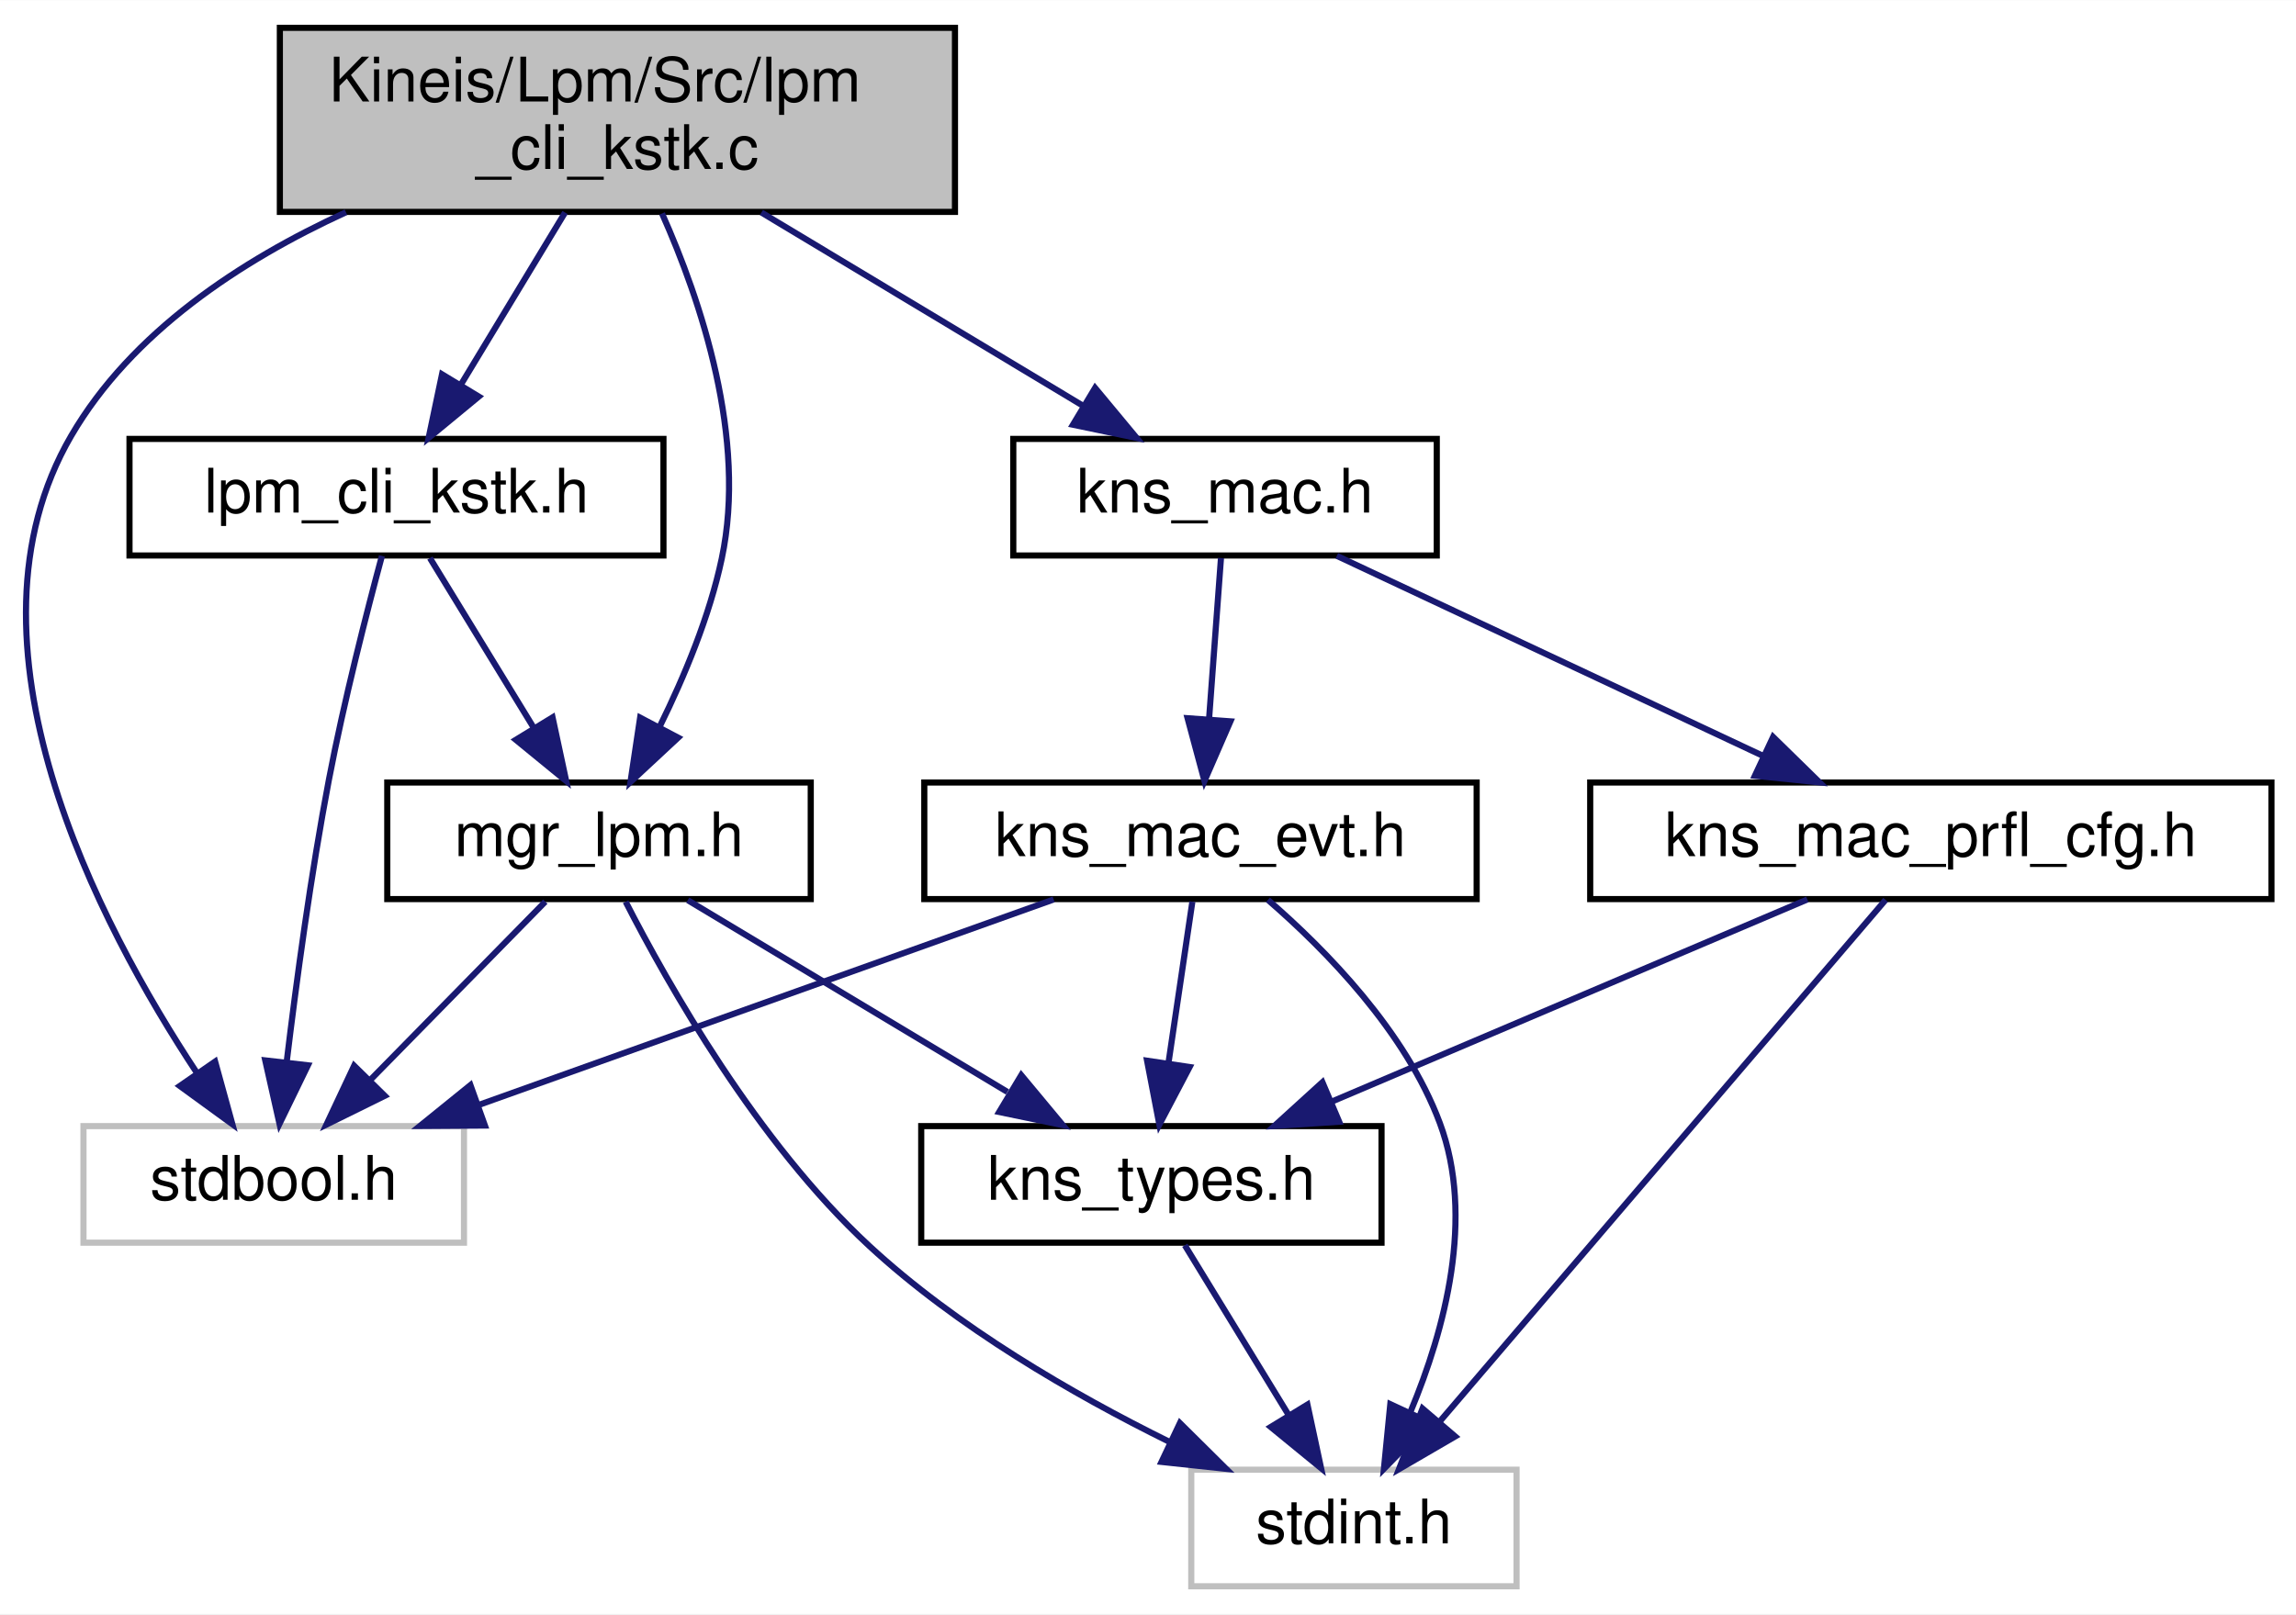
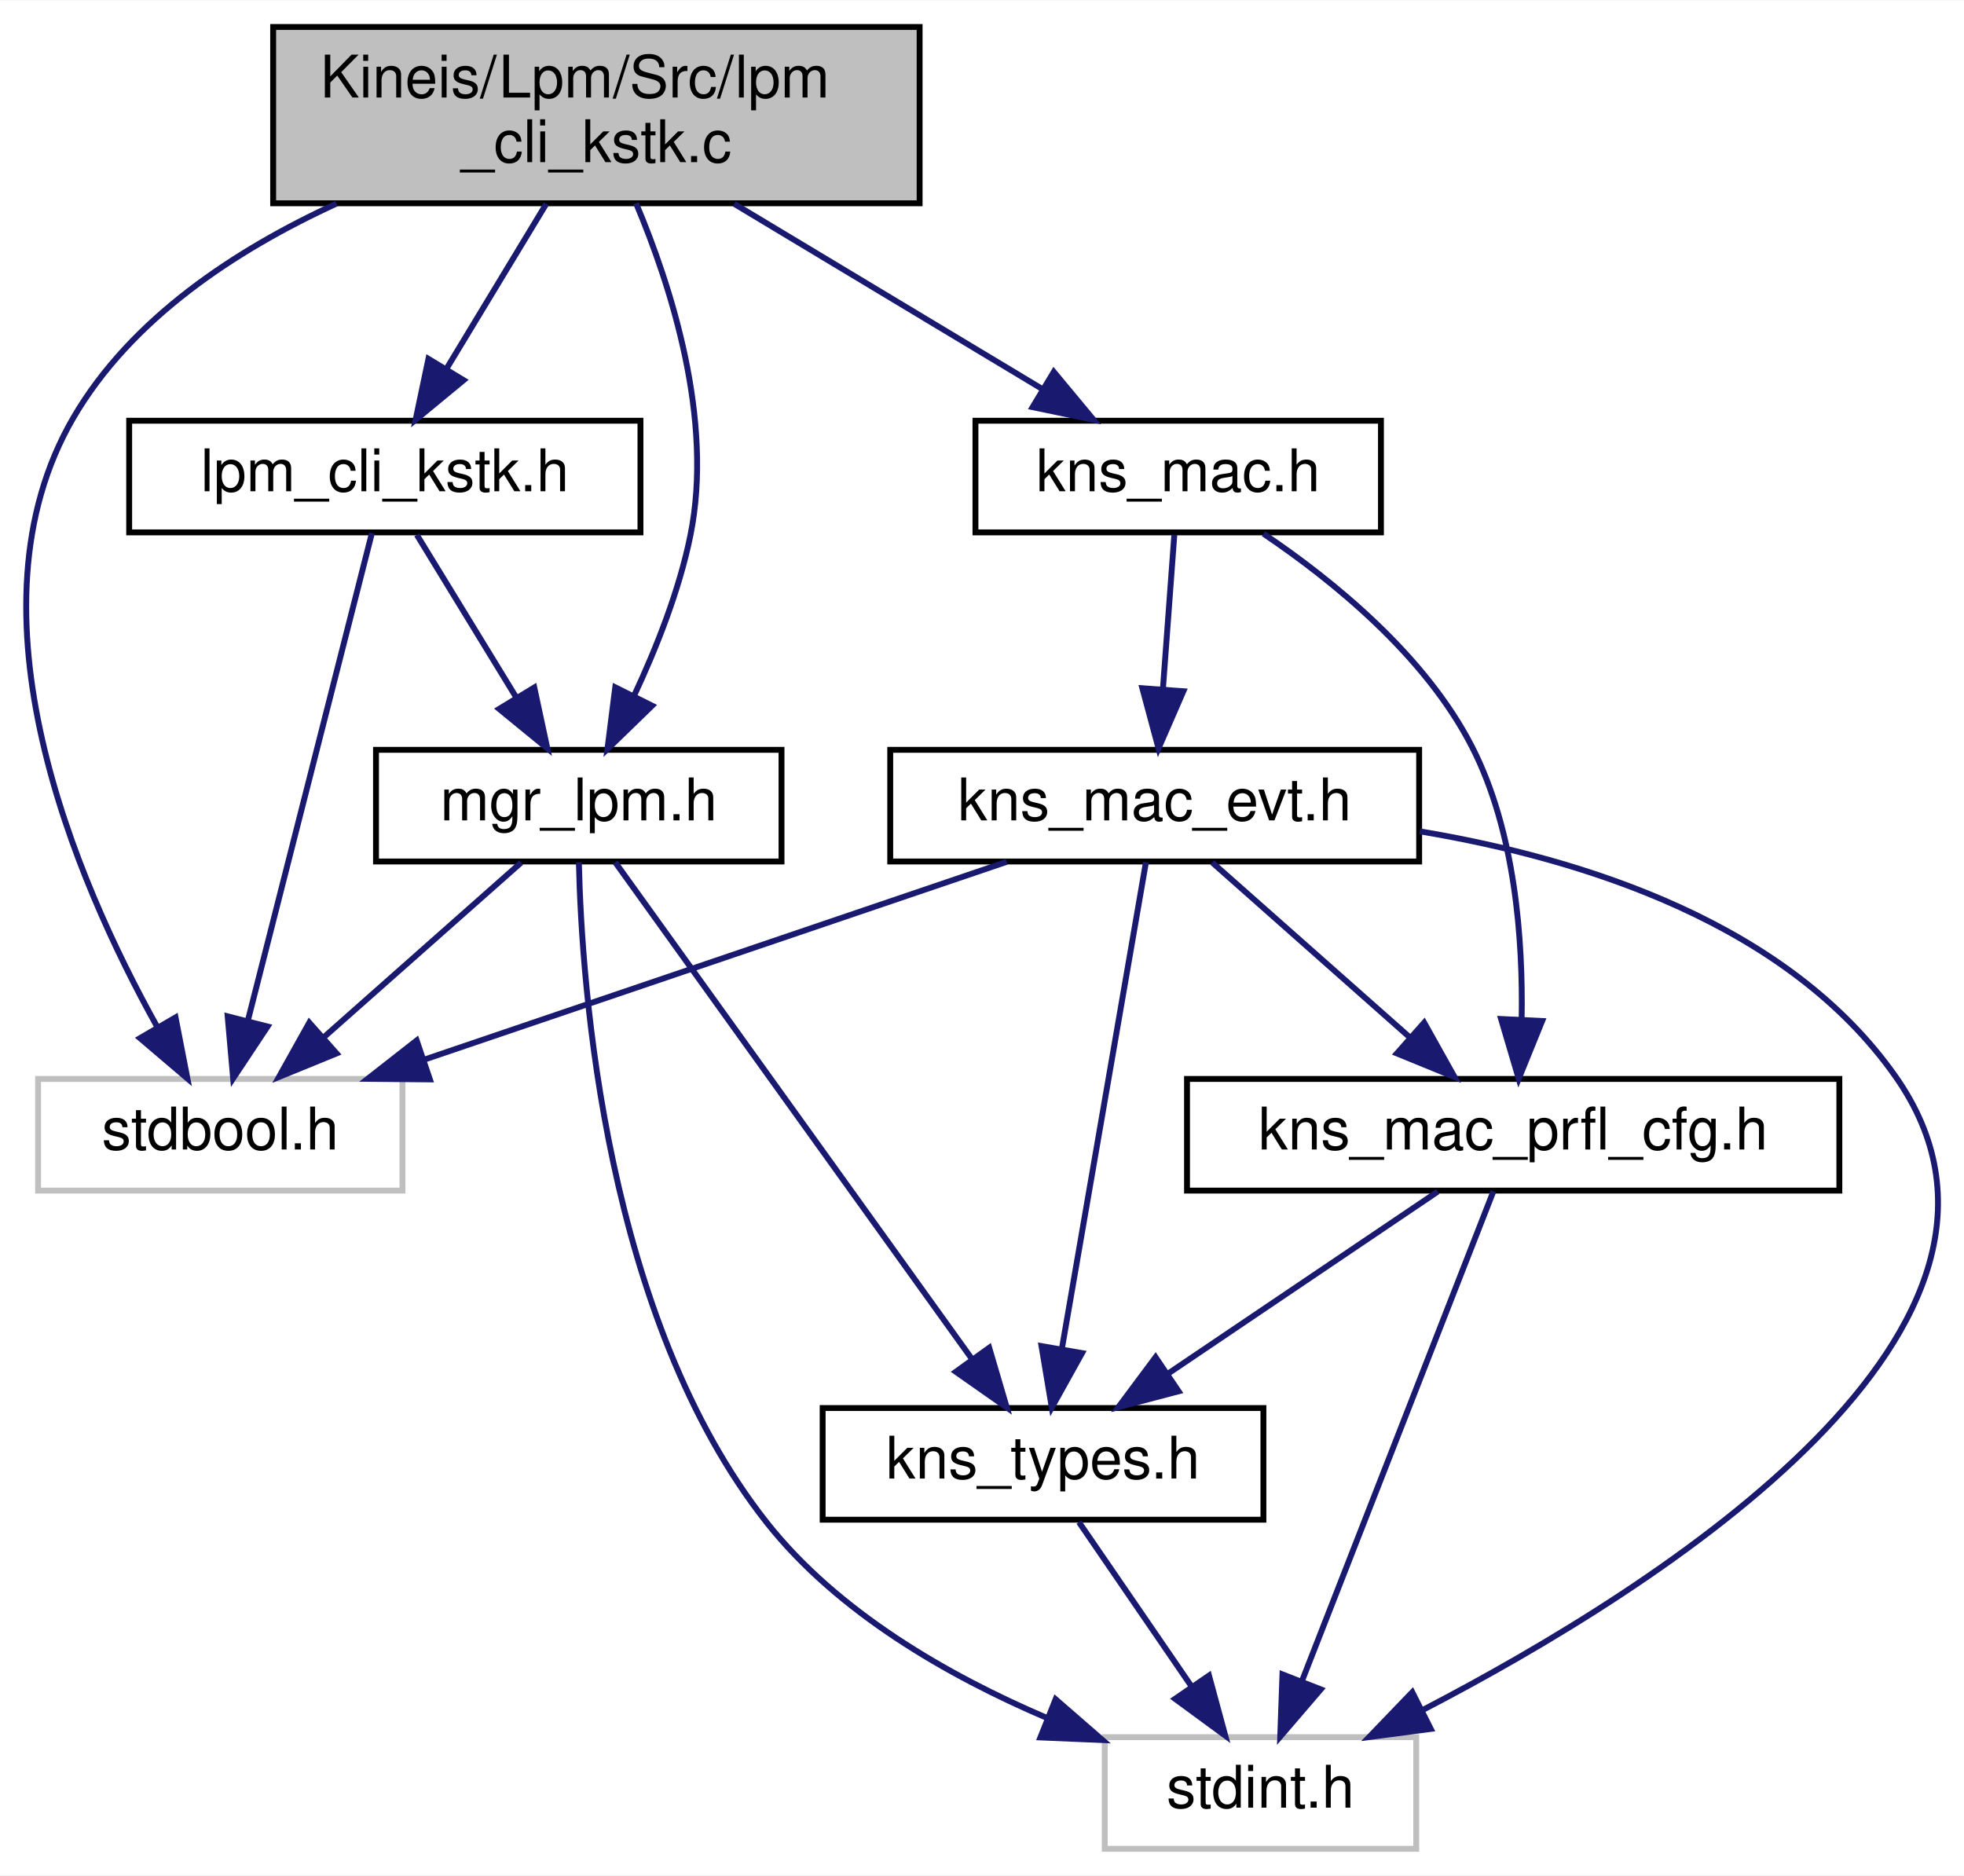
- <svg xmlns="http://www.w3.org/2000/svg" xmlns:xlink="http://www.w3.org/1999/xlink" width="374pt" height="263pt" viewBox="0.00 0.00 374.10 263.00">
-   <g id="graph0" class="graph" transform="scale(1 1) rotate(0) translate(4 259)">
-     <polygon fill="white" stroke="transparent" points="-4,4 -4,-259 370.1,-259 370.1,4 -4,4" />
+ <svg xmlns="http://www.w3.org/2000/svg" xmlns:xlink="http://www.w3.org/1999/xlink" width="334pt" height="319pt" viewBox="0.00 0.00 334.19 319.00">
+   <g id="graph0" class="graph" transform="scale(1 1) rotate(0) translate(4 315)">
+     <polygon fill="white" stroke="transparent" points="-4,4 -4,-315 330.19,-315 330.19,4 -4,4" />
    <g id="node1" class="node">
      <g id="a_node1">
        <a xlink:title="Kineis stack's LPM client. It is implementing APIs needed to interface with the low power manager (MG...">
-           <polygon fill="#bfbfbf" stroke="black" points="41.6,-224.5 41.6,-254.5 151.6,-254.5 151.6,-224.5 41.6,-224.5" />
-           <text text-anchor="start" x="49.6" y="-242.5" font-family="Helvetica,sans-Serif" font-size="10.00">Kineis/Lpm/Src/lpm</text>
-           <text text-anchor="middle" x="96.6" y="-231.5" font-family="Helvetica,sans-Serif" font-size="10.00">_cli_kstk.c</text>
+           <polygon fill="#bfbfbf" stroke="black" points="42.48,-280.5 42.48,-310.5 152.48,-310.5 152.48,-280.5 42.48,-280.5" />
+           <text text-anchor="start" x="50.48" y="-298.5" font-family="Helvetica,sans-Serif" font-size="10.00">Kineis/Lpm/Src/lpm</text>
+           <text text-anchor="middle" x="97.48" y="-287.5" font-family="Helvetica,sans-Serif" font-size="10.00">_cli_kstk.c</text>
        </a>
      </g>
    </g>
    <g id="node2" class="node">
      <g id="a_node2">
        <a xlink:title=" ">
-           <polygon fill="white" stroke="#bfbfbf" points="9.6,-56.5 9.6,-75.5 71.6,-75.5 71.6,-56.5 9.6,-56.5" />
-           <text text-anchor="middle" x="40.6" y="-63.5" font-family="Helvetica,sans-Serif" font-size="10.00">stdbool.h</text>
+           <polygon fill="white" stroke="#bfbfbf" points="2.48,-112.5 2.48,-131.5 64.48,-131.5 64.48,-112.5 2.48,-112.5" />
+           <text text-anchor="middle" x="33.48" y="-119.5" font-family="Helvetica,sans-Serif" font-size="10.00">stdbool.h</text>
        </a>
      </g>
    </g>
    <g id="edge1" class="edge">
-       <path fill="none" stroke="midnightblue" d="M52.37,-224.44C35.25,-216.59 17.44,-204.89 7.6,-188 -12.02,-154.3 11.97,-108.52 28.15,-84.07" />
-       <polygon fill="midnightblue" stroke="midnightblue" points="31.05,-86.02 33.86,-75.81 25.3,-82.04 31.05,-86.02" />
+       <path fill="none" stroke="midnightblue" d="M53.25,-280.44C36.13,-272.59 18.32,-260.89 8.48,-244 -10.78,-210.93 8.95,-165.18 22.68,-140.49" />
+       <polygon fill="midnightblue" stroke="midnightblue" points="25.87,-141.97 27.89,-131.57 19.82,-138.44 25.87,-141.97" />
    </g>
    <g id="node3" class="node">
      <g id="a_node3">
        <a xlink:href="../../df/da4/lpm__cli__kstk_8h.html" target="_top" xlink:title="Kineis stack's LPM client. It is implementing APIs needed to interface with the low power manager (MG...">
-           <polygon fill="white" stroke="black" points="17.1,-168.5 17.1,-187.5 104.1,-187.5 104.1,-168.5 17.1,-168.5" />
-           <text text-anchor="middle" x="60.6" y="-175.5" font-family="Helvetica,sans-Serif" font-size="10.00">lpm_cli_kstk.h</text>
+           <polygon fill="white" stroke="black" points="17.98,-224.5 17.98,-243.5 104.98,-243.5 104.98,-224.5 17.98,-224.5" />
+           <text text-anchor="middle" x="61.48" y="-231.5" font-family="Helvetica,sans-Serif" font-size="10.00">lpm_cli_kstk.h</text>
        </a>
      </g>
    </g>
    <g id="edge2" class="edge">
-       <path fill="none" stroke="midnightblue" d="M88.07,-224.4C83,-216.02 76.53,-205.33 71.14,-196.42" />
-       <polygon fill="midnightblue" stroke="midnightblue" points="74.01,-194.4 65.84,-187.66 68.02,-198.03 74.01,-194.4" />
+       <path fill="none" stroke="midnightblue" d="M88.95,-280.4C83.88,-272.02 77.41,-261.33 72.02,-252.42" />
+       <polygon fill="midnightblue" stroke="midnightblue" points="74.89,-250.4 66.72,-243.66 68.9,-254.03 74.89,-250.4" />
    </g>
    <g id="node4" class="node">
      <g id="a_node4">
        <a xlink:href="../../df/d63/mgr__lpm_8h.html" target="_top" xlink:title="low power mode manager is in charge to collect all low power needs from 'clients' and setup the corre...">
-           <polygon fill="white" stroke="black" points="59.1,-112.5 59.1,-131.5 128.1,-131.5 128.1,-112.5 59.1,-112.5" />
-           <text text-anchor="middle" x="93.6" y="-119.5" font-family="Helvetica,sans-Serif" font-size="10.00">mgr_lpm.h</text>
+           <polygon fill="white" stroke="black" points="59.98,-168.5 59.98,-187.5 128.98,-187.5 128.98,-168.5 59.98,-168.5" />
+           <text text-anchor="middle" x="94.48" y="-175.5" font-family="Helvetica,sans-Serif" font-size="10.00">mgr_lpm.h</text>
        </a>
      </g>
    </g>
    <g id="edge9" class="edge">
-       <path fill="none" stroke="midnightblue" d="M103.87,-224.24C110.19,-210.04 117.76,-187.58 113.6,-168 111.61,-158.59 107.5,-148.76 103.53,-140.7" />
-       <polygon fill="midnightblue" stroke="midnightblue" points="106.49,-138.81 98.73,-131.59 100.3,-142.07 106.49,-138.81" />
+       <path fill="none" stroke="midnightblue" d="M104.23,-280.5C110.22,-266.3 117.47,-243.68 113.48,-224 111.59,-214.65 107.69,-204.83 103.91,-196.75" />
+       <polygon fill="midnightblue" stroke="midnightblue" points="106.96,-195.01 99.36,-187.63 100.69,-198.14 106.96,-195.01" />
    </g>
    <g id="node7" class="node">
      <g id="a_node7">
        <a xlink:href="../../d7/d1a/kns__mac_8h.html" target="_top" xlink:title="Main header file for MAC layer of Kineis stack.">
-           <polygon fill="white" stroke="black" points="161.1,-168.5 161.1,-187.5 230.1,-187.5 230.1,-168.5 161.1,-168.5" />
-           <text text-anchor="middle" x="195.6" y="-175.5" font-family="Helvetica,sans-Serif" font-size="10.00">kns_mac.h</text>
+           <polygon fill="white" stroke="black" points="161.98,-224.5 161.98,-243.5 230.98,-243.5 230.98,-224.5 161.98,-224.5" />
+           <text text-anchor="middle" x="196.48" y="-231.5" font-family="Helvetica,sans-Serif" font-size="10.00">kns_mac.h</text>
        </a>
      </g>
    </g>
    <g id="edge10" class="edge">
-       <path fill="none" stroke="midnightblue" d="M120.06,-224.4C135.93,-214.86 156.79,-202.32 172.57,-192.84" />
-       <polygon fill="midnightblue" stroke="midnightblue" points="174.43,-195.81 181.2,-187.66 170.82,-189.81 174.43,-195.81" />
+       <path fill="none" stroke="midnightblue" d="M120.94,-280.4C136.81,-270.86 157.67,-258.32 173.45,-248.84" />
+       <polygon fill="midnightblue" stroke="midnightblue" points="175.31,-251.81 182.08,-243.66 171.7,-245.81 175.31,-251.81" />
    </g>
    <g id="edge3" class="edge">
-       <path fill="none" stroke="midnightblue" d="M58.23,-168.43C55.8,-159.42 52.05,-144.8 49.6,-132 46.66,-116.59 44.28,-98.96 42.71,-85.95" />
-       <polygon fill="midnightblue" stroke="midnightblue" points="46.17,-85.41 41.54,-75.88 39.22,-86.21 46.17,-85.41" />
+       <path fill="none" stroke="midnightblue" d="M59.28,-224.37C54.77,-206.62 44.34,-165.67 38.22,-141.6" />
+       <polygon fill="midnightblue" stroke="midnightblue" points="41.53,-140.42 35.67,-131.59 34.74,-142.15 41.53,-140.42" />
    </g>
    <g id="edge4" class="edge">
-       <path fill="none" stroke="midnightblue" d="M66.05,-168.08C70.62,-160.61 77.27,-149.72 82.9,-140.52" />
-       <polygon fill="midnightblue" stroke="midnightblue" points="86.03,-142.11 88.25,-131.75 80.05,-138.46 86.03,-142.11" />
+       <path fill="none" stroke="midnightblue" d="M66.93,-224.08C71.5,-216.61 78.15,-205.72 83.78,-196.52" />
+       <polygon fill="midnightblue" stroke="midnightblue" points="86.91,-198.11 89.13,-187.75 80.93,-194.46 86.91,-198.11" />
    </g>
    <g id="edge5" class="edge">
-       <path fill="none" stroke="midnightblue" d="M84.85,-112.08C77.13,-104.22 65.7,-92.57 56.39,-83.08" />
-       <polygon fill="midnightblue" stroke="midnightblue" points="58.69,-80.44 49.19,-75.75 53.7,-85.34 58.69,-80.44" />
+       <path fill="none" stroke="midnightblue" d="M84.68,-168.32C75.66,-160.34 62.08,-148.31 51.16,-138.65" />
+       <polygon fill="midnightblue" stroke="midnightblue" points="53.27,-135.84 43.46,-131.83 48.63,-141.08 53.27,-135.84" />
    </g>
    <g id="node5" class="node">
      <g id="a_node5">
        <a xlink:title=" ">
-           <polygon fill="white" stroke="#bfbfbf" points="190.1,-0.5 190.1,-19.5 243.1,-19.5 243.1,-0.5 190.1,-0.5" />
-           <text text-anchor="middle" x="216.6" y="-7.5" font-family="Helvetica,sans-Serif" font-size="10.00">stdint.h</text>
+           <polygon fill="white" stroke="#bfbfbf" points="183.98,-0.5 183.98,-19.5 236.98,-19.5 236.98,-0.5 183.98,-0.5" />
+           <text text-anchor="middle" x="210.48" y="-7.5" font-family="Helvetica,sans-Serif" font-size="10.00">stdint.h</text>
        </a>
      </g>
    </g>
    <g id="edge6" class="edge">
-       <path fill="none" stroke="midnightblue" d="M97.94,-112.07C104.84,-98.59 119.4,-72.85 137.6,-56 151.9,-42.77 170.76,-31.84 186.48,-24.07" />
-       <polygon fill="midnightblue" stroke="midnightblue" points="188.25,-27.1 195.78,-19.64 185.25,-20.77 188.25,-27.1" />
+       <path fill="none" stroke="midnightblue" d="M94.5,-168.36C95,-146.97 99,-90.78 126.48,-56 138.57,-40.7 157.34,-29.95 174.07,-22.8" />
+       <polygon fill="midnightblue" stroke="midnightblue" points="175.62,-25.95 183.61,-19 173.03,-19.45 175.62,-25.95" />
    </g>
    <g id="node6" class="node">
      <g id="a_node6">
        <a xlink:href="../../d8/d85/kns__types_8h.html" target="_top" xlink:title="Kineis types definition.">
-           <polygon fill="white" stroke="black" points="146.1,-56.5 146.1,-75.5 221.1,-75.5 221.1,-56.5 146.1,-56.5" />
-           <text text-anchor="middle" x="183.6" y="-63.5" font-family="Helvetica,sans-Serif" font-size="10.00">kns_types.h</text>
+           <polygon fill="white" stroke="black" points="135.98,-56.5 135.98,-75.5 210.98,-75.5 210.98,-56.5 135.98,-56.5" />
+           <text text-anchor="middle" x="173.48" y="-63.5" font-family="Helvetica,sans-Serif" font-size="10.00">kns_types.h</text>
        </a>
      </g>
    </g>
    <g id="edge7" class="edge">
-       <path fill="none" stroke="midnightblue" d="M108.06,-112.32C122.1,-103.9 143.65,-90.97 160.15,-81.07" />
-       <polygon fill="midnightblue" stroke="midnightblue" points="162.4,-83.8 169.18,-75.65 158.8,-77.8 162.4,-83.8" />
+       <path fill="none" stroke="midnightblue" d="M100.68,-168.37C113.72,-150.22 144.18,-107.8 161.28,-83.99" />
+       <polygon fill="midnightblue" stroke="midnightblue" points="164.32,-85.76 167.31,-75.59 158.64,-81.67 164.32,-85.76" />
    </g>
    <g id="edge8" class="edge">
-       <path fill="none" stroke="midnightblue" d="M189.05,-56.08C193.62,-48.61 200.27,-37.72 205.9,-28.52" />
-       <polygon fill="midnightblue" stroke="midnightblue" points="209.03,-30.11 211.25,-19.75 203.05,-26.46 209.03,-30.11" />
+       <path fill="none" stroke="midnightblue" d="M179.59,-56.08C184.76,-48.53 192.33,-37.49 198.68,-28.23" />
+       <polygon fill="midnightblue" stroke="midnightblue" points="201.72,-29.98 204.49,-19.75 195.95,-26.02 201.72,-29.98" />
    </g>
    <g id="node8" class="node">
      <g id="a_node8">
        <a xlink:href="../../df/d64/kns__mac__evt_8h.html" target="_top" xlink:title=" ">
-           <polygon fill="white" stroke="black" points="146.6,-112.5 146.6,-131.5 236.6,-131.5 236.6,-112.5 146.6,-112.5" />
-           <text text-anchor="middle" x="191.6" y="-119.5" font-family="Helvetica,sans-Serif" font-size="10.00">kns_mac_evt.h</text>
+           <polygon fill="white" stroke="black" points="147.48,-168.5 147.48,-187.5 237.48,-187.5 237.48,-168.5 147.48,-168.5" />
+           <text text-anchor="middle" x="192.48" y="-175.5" font-family="Helvetica,sans-Serif" font-size="10.00">kns_mac_evt.h</text>
        </a>
      </g>
    </g>
    <g id="edge11" class="edge">
-       <path fill="none" stroke="midnightblue" d="M194.94,-168.08C194.42,-161.01 193.67,-150.86 193.01,-141.99" />
-       <polygon fill="midnightblue" stroke="midnightblue" points="196.48,-141.47 192.25,-131.75 189.5,-141.98 196.48,-141.47" />
+       <path fill="none" stroke="midnightblue" d="M195.82,-224.08C195.3,-217.01 194.55,-206.86 193.89,-197.99" />
+       <polygon fill="midnightblue" stroke="midnightblue" points="197.36,-197.47 193.13,-187.75 190.38,-197.98 197.36,-197.47" />
    </g>
    <g id="node9" class="node">
      <g id="a_node9">
        <a xlink:href="../../d8/d4a/kns__mac__prfl__cfg_8h.html" target="_top" xlink:title="Header file describing the ser settings required to configure a MAC protocol.">
-           <polygon fill="white" stroke="black" points="255.1,-112.5 255.1,-131.5 366.1,-131.5 366.1,-112.5 255.1,-112.5" />
-           <text text-anchor="middle" x="310.6" y="-119.5" font-family="Helvetica,sans-Serif" font-size="10.00">kns_mac_prfl_cfg.h</text>
+           <polygon fill="white" stroke="black" points="197.98,-112.5 197.98,-131.5 308.98,-131.5 308.98,-112.5 197.98,-112.5" />
+           <text text-anchor="middle" x="253.48" y="-119.5" font-family="Helvetica,sans-Serif" font-size="10.00">kns_mac_prfl_cfg.h</text>
        </a>
      </g>
    </g>
-     <g id="edge15" class="edge">
-       <path fill="none" stroke="midnightblue" d="M213.82,-168.44C232.5,-159.68 261.76,-145.94 283.22,-135.86" />
-       <polygon fill="midnightblue" stroke="midnightblue" points="284.9,-138.93 292.47,-131.52 281.93,-132.6 284.9,-138.93" />
+     <g id="edge18" class="edge">
+       <path fill="none" stroke="midnightblue" d="M211,-224.27C222.71,-216.37 238.51,-203.6 246.48,-188 253.83,-173.63 255.17,-155.17 254.92,-141.6" />
+       <polygon fill="midnightblue" stroke="midnightblue" points="258.41,-141.36 254.42,-131.54 251.42,-141.7 258.41,-141.36" />
    </g>
    <g id="edge12" class="edge">
-       <path fill="none" stroke="midnightblue" d="M167.68,-112.44C142.38,-103.4 102.3,-89.06 73.92,-78.92" />
-       <polygon fill="midnightblue" stroke="midnightblue" points="75.01,-75.59 64.42,-75.52 72.65,-82.18 75.01,-75.59" />
+       <path fill="none" stroke="midnightblue" d="M167.29,-168.44C140.54,-159.36 98.08,-144.94 68.18,-134.78" />
+       <polygon fill="midnightblue" stroke="midnightblue" points="69.15,-131.42 58.56,-131.52 66.9,-138.05 69.15,-131.42" />
    </g>
    <g id="edge13" class="edge">
-       <path fill="none" stroke="midnightblue" d="M202.59,-112.37C212.06,-104.17 225.04,-90.92 230.6,-76 236.33,-60.64 231.4,-42.31 225.86,-29.04" />
-       <polygon fill="midnightblue" stroke="midnightblue" points="228.88,-27.23 221.49,-19.64 222.53,-30.18 228.88,-27.23" />
+       <path fill="none" stroke="midnightblue" d="M237.59,-173.63C265.86,-168.91 300.28,-157.82 318.48,-132 348.43,-89.51 279.01,-45.37 237.97,-24.06" />
+       <polygon fill="midnightblue" stroke="midnightblue" points="239.46,-20.9 228.96,-19.51 236.31,-27.15 239.46,-20.9" />
    </g>
    <g id="edge14" class="edge">
-       <path fill="none" stroke="midnightblue" d="M190.28,-112.08C189.22,-104.93 187.7,-94.64 186.37,-85.69" />
-       <polygon fill="midnightblue" stroke="midnightblue" points="189.83,-85.13 184.9,-75.75 182.9,-86.16 189.83,-85.13" />
+       <path fill="none" stroke="midnightblue" d="M190.99,-168.37C187.92,-150.62 180.85,-109.67 176.69,-85.6" />
+       <polygon fill="midnightblue" stroke="midnightblue" points="180.12,-84.85 174.97,-75.59 173.22,-86.04 180.12,-84.85" />
+     </g>
+     <g id="edge15" class="edge">
+       <path fill="none" stroke="midnightblue" d="M202.28,-168.32C211.3,-160.34 224.89,-148.31 235.8,-138.65" />
+       <polygon fill="midnightblue" stroke="midnightblue" points="238.33,-141.08 243.5,-131.83 233.69,-135.84 238.33,-141.08" />
    </g>
    <g id="edge16" class="edge">
-       <path fill="none" stroke="midnightblue" d="M303.23,-112.37C287.58,-94.05 250.83,-51.05 230.59,-27.36" />
-       <polygon fill="midnightblue" stroke="midnightblue" points="233.1,-24.92 223.94,-19.59 227.78,-29.47 233.1,-24.92" />
+       <path fill="none" stroke="midnightblue" d="M250.11,-112.37C243.11,-94.46 226.87,-52.92 217.5,-28.95" />
+       <polygon fill="midnightblue" stroke="midnightblue" points="220.74,-27.63 213.84,-19.59 214.22,-30.18 220.74,-27.63" />
    </g>
    <g id="edge17" class="edge">
-       <path fill="none" stroke="midnightblue" d="M290.48,-112.44C269.58,-103.56 236.67,-89.56 212.89,-79.45" />
-       <polygon fill="midnightblue" stroke="midnightblue" points="214.2,-76.21 203.63,-75.52 211.47,-82.65 214.2,-76.21" />
+       <path fill="none" stroke="midnightblue" d="M240.63,-112.32C228.27,-103.98 209.35,-91.21 194.74,-81.35" />
+       <polygon fill="midnightblue" stroke="midnightblue" points="196.55,-78.35 186.3,-75.65 192.63,-84.15 196.55,-78.35" />
    </g>
  </g>
</svg>
